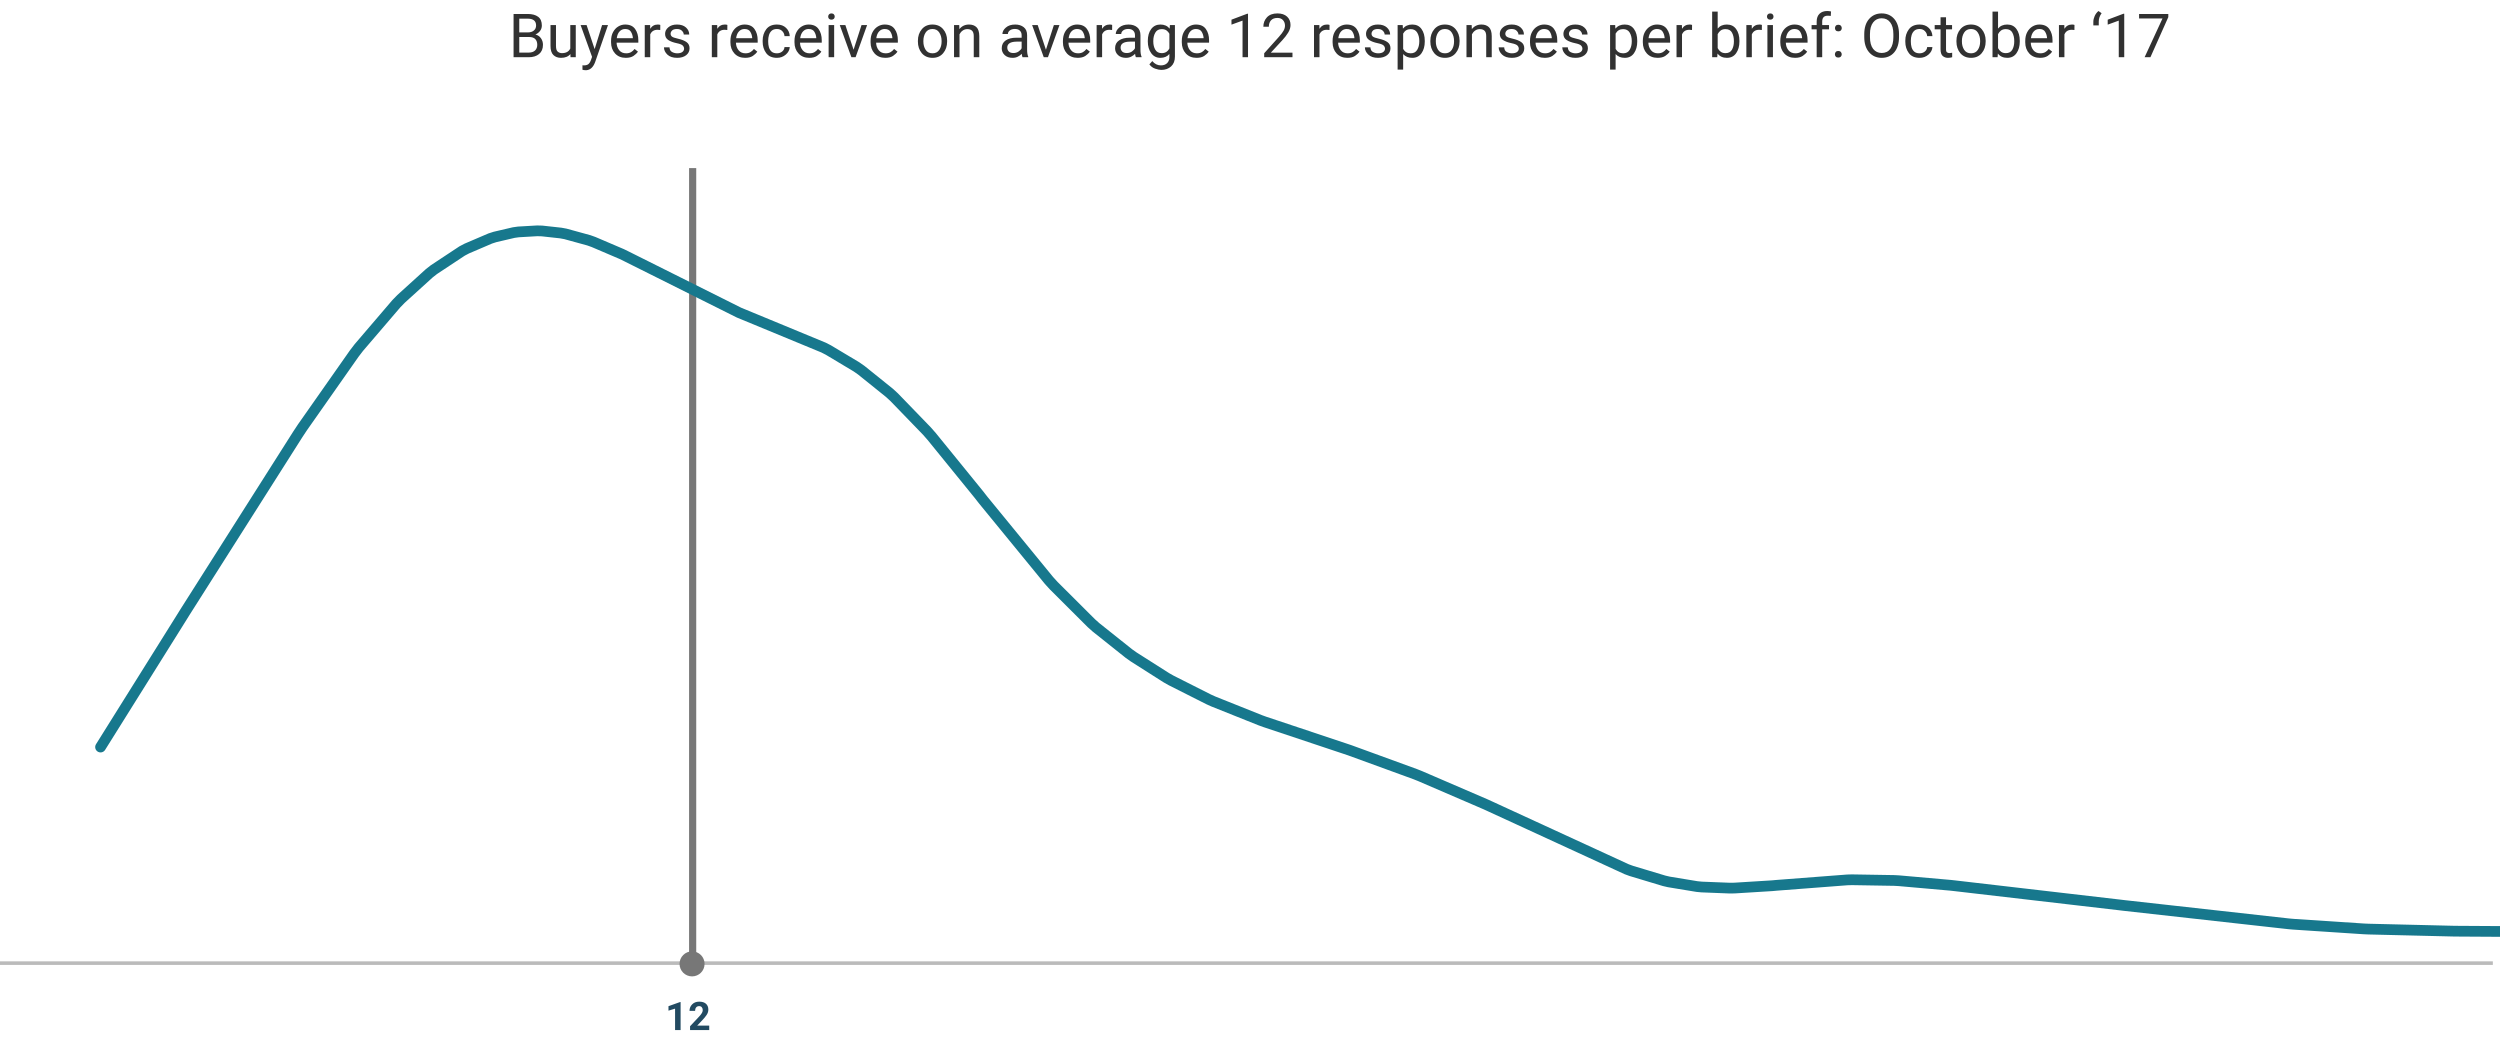
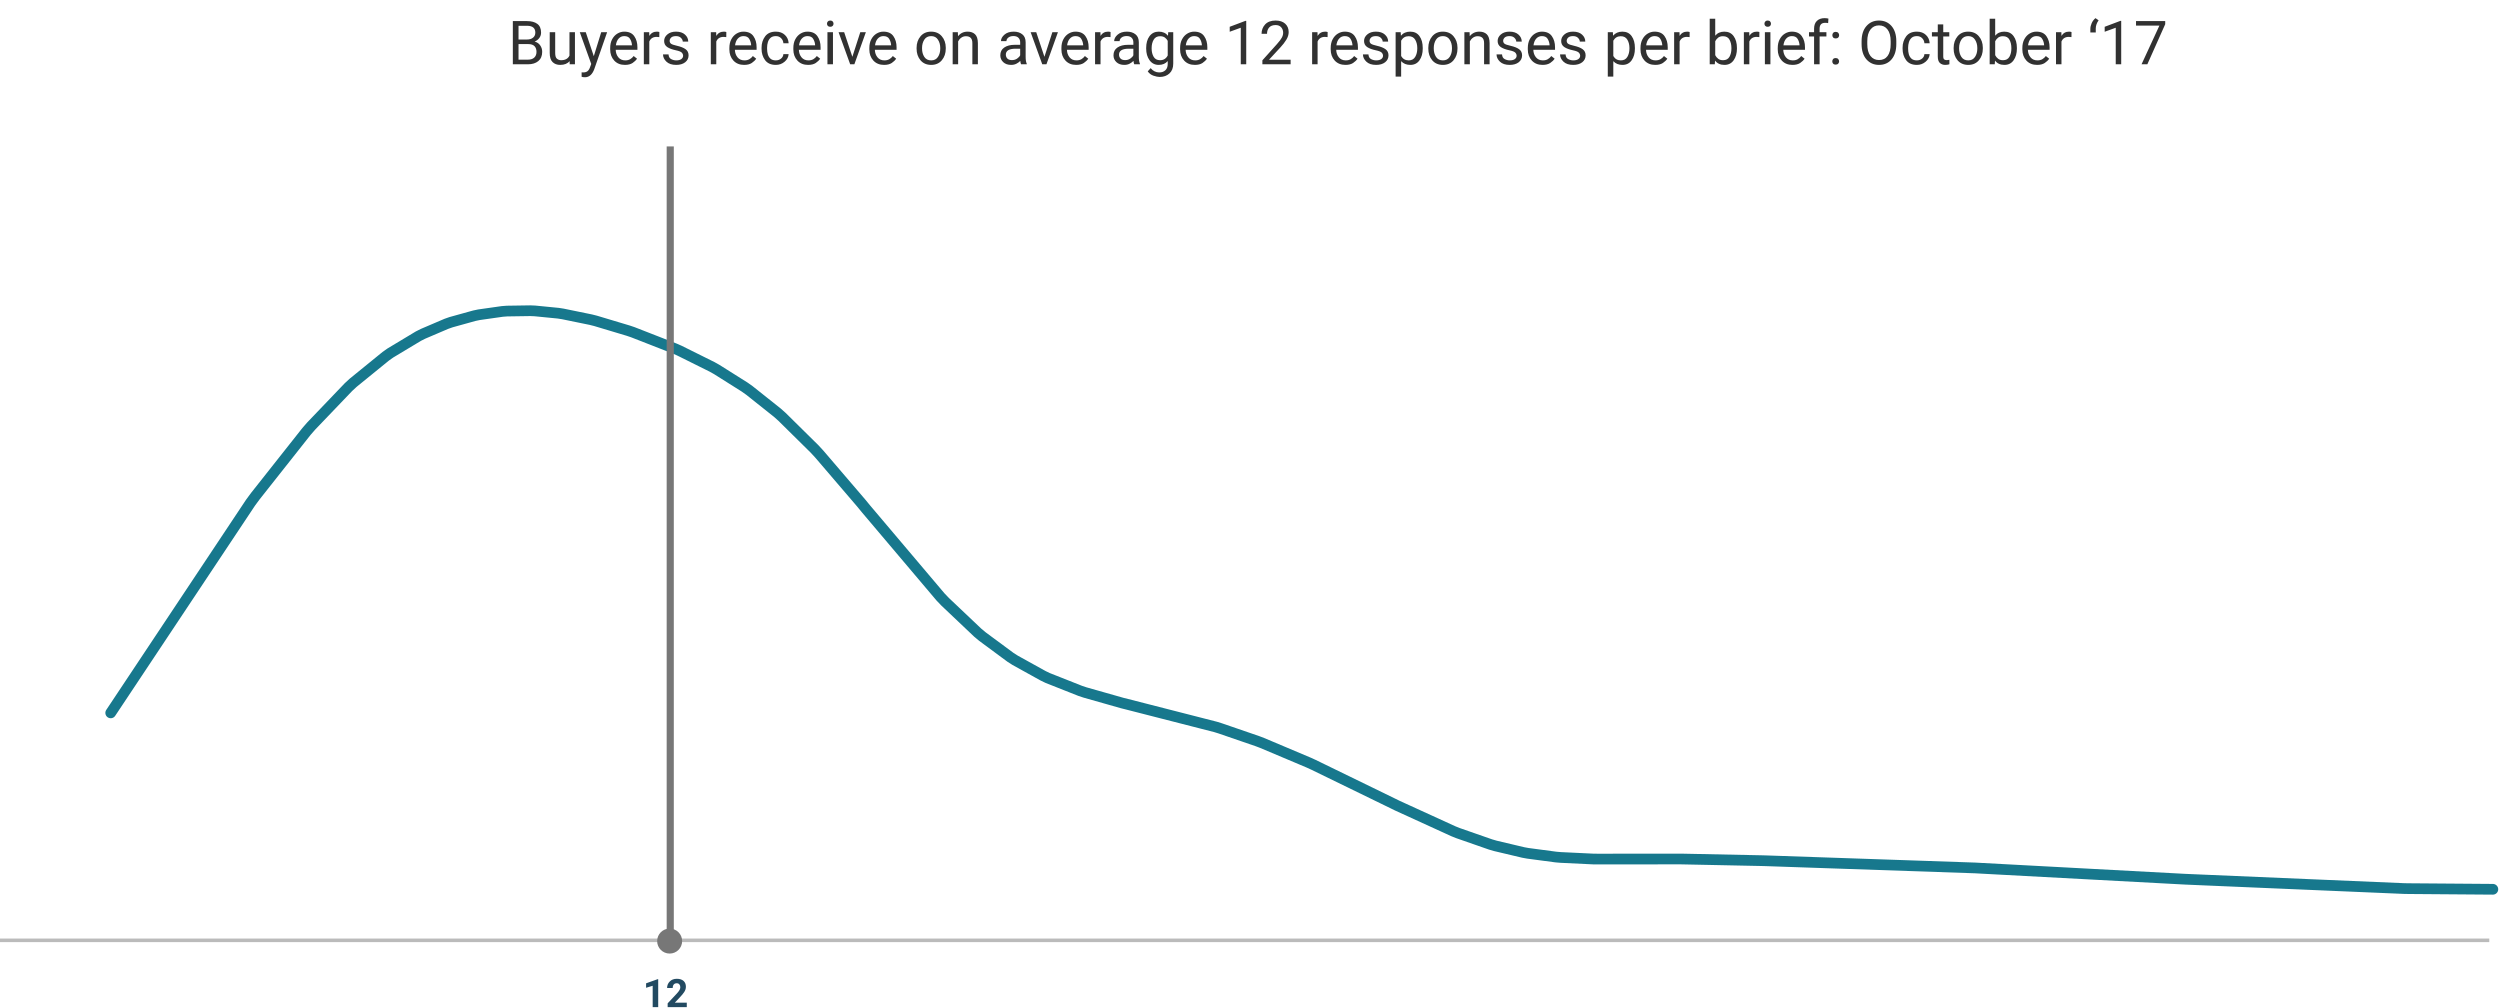
- <svg xmlns="http://www.w3.org/2000/svg" font-family="-apple-system, BlinkMacSystemFont, &quot;Segoe UI&quot;, Roboto, Helvetica, Arial, sans-serif, &quot;Apple Color Emoji&quot;, &quot;Segoe UI Emoji&quot;, &quot;Segoe UI Symbol&quot;" width="699px" height="290px" viewBox="0 0 699 290" version="1.1" style="background: #FFFFFF;">
+ <svg xmlns="http://www.w3.org/2000/svg" font-family="-apple-system, BlinkMacSystemFont, &quot;Segoe UI&quot;, Roboto, Helvetica, Arial, sans-serif, &quot;Apple Color Emoji&quot;, &quot;Segoe UI Emoji&quot;, &quot;Segoe UI Symbol&quot;" width="700px" height="282px" viewBox="0 0 700 282" version="1.1">
  <defs />
-   <g id="Symbols" stroke="none" stroke-width="1" fill="none" fill-rule="evenodd">
-     <g id="768-average-seller-response">
-       <g>
-         <g id="Group-7-Copy" transform="translate(0, 268)" stroke="#BBBBBB">
-           <path d="M0,1.292 L697,1.292" id="Shape" />
+   <g id="Mocks" stroke="none" stroke-width="1" fill="none" fill-rule="evenodd">
+     <g id="Nov-monthly-report-greater-than-768px" transform="translate(-339, -2586)">
+       <g id="768-average-seller-response" transform="translate(339, 2580)">
+         <g id="Group-2">
+           <g id="Group-19" transform="translate(31, 61)">
+             <polyline id="Shape" stroke="#17788D" stroke-width="3" stroke-linecap="round" points="0 144.606 39.156 85.737 40.463 83.962 54.823 65.797 56.13 64.296 66.567 53.393 67.874 52.183 77.015 44.747 78.312 43.831 86.145 39.124 87.452 38.464 93.978 35.675 95.286 35.215 101.812 33.401 103.119 33.128 109.645 32.2 110.952 32.1 117.478 32 118.786 32.056 125.312 32.699 126.608 32.902 134.441 34.508 135.749 34.837 144.89 37.579 146.197 38.022 157.942 42.608 159.249 43.185 168.379 47.723 169.686 48.456 177.52 53.393 178.827 54.322 186.66 60.552 187.957 61.71 197.097 70.73 198.405 72.149 210.149 85.863 211.457 87.459 232.342 112.141 233.649 113.508 242.779 122.159 244.087 123.248 251.92 129.039 253.227 129.877 261.061 134.215 262.357 134.84 271.498 138.458 272.805 138.892 283.242 141.855 284.55 142.181 309.357 148.537 310.654 148.94 321.102 152.533 322.409 153.031 335.461 158.541 336.769 159.14 358.95 169.943 360.258 170.585 375.924 177.744 377.232 178.269 386.361 181.453 387.669 181.835 395.502 183.692 396.81 183.93 404.643 184.972 405.939 185.084 415.08 185.523 416.387 185.54 438.58 185.518 439.877 185.523 462.069 185.978 463.377 186.013 522.11 188.026 523.418 188.1 580.855 191.18 582.151 191.236 642.204 193.796 643.5 193.818 667 194" />
+             <g id="Group-9" stroke-opacity="0" stroke="#000000">
+               <path d="M7.38964445e-13,0 L7.38964445e-13,218.188" id="Shape" />
+             </g>
+           </g>
+           <g id="Group-7-Copy" transform="translate(0, 268)" stroke="#BBBBBB">
+             <path d="M0,1.292 L697,1.292" id="Shape" />
+           </g>
+           <text id="Buyers-receive-on-av" font-size="17" font-weight="normal" line-spacing="26" fill="#313131">
+             <tspan x="142.187" y="24">Buyers receive on average 12 responses per brief: October ‘17</tspan>
+           </text>
+           <path d="M27,53 L27,271.188" id="Shape" stroke-opacity="0" stroke="#000000" />
+           <g id="Group" transform="translate(180, 47)">
+             <text id="12" font-size="11" font-weight="bold" letter-spacing="0.1" fill="#224A61">
+               <tspan x="0" y="241">12</tspan>
+             </text>
+             <path d="M7.667,1 L7.667,223.085" id="Line-3-Copy" stroke="#777777" stroke-width="2" stroke-linecap="square" />
+             <circle id="Oval-22-Copy" fill="#777777" cx="7.5" cy="222.5" r="3.5" />
+           </g>
        </g>
-         <text id="12" font-size="11" font-weight="bold" letter-spacing="0.1" fill="#224A61">
-           <tspan x="186" y="288">12</tspan>
-         </text>
-         <path d="M193.667,48 L193.667,270.085" id="Line-3-Copy" stroke="#777777" stroke-width="2" stroke-linecap="square" />
-         <circle id="Oval-22-Copy" fill="#777777" cx="193.5" cy="269.5" r="3.5" />
-         <text id="Buyers-receive-on-av" font-size="17" font-weight="normal" line-spacing="26" fill="#313131">
-           <tspan x="142.187" y="16">Buyers receive on average 12 responses per brief: October ‘17</tspan>
-         </text>
-         <polyline id="Shape" stroke="#17788D" stroke-width="3" stroke-linecap="round" points="28.114 208.878 50.436 173.208 51.751 171.094 83.256 121.462 84.571 119.474 99.014 98.893 100.318 97.188 110.827 84.91 112.142 83.562 120.021 76.413 121.325 75.39 129.204 70.182 130.519 69.49 137.083 66.679 138.398 66.254 143.647 65.027 144.962 64.843 150.211 64.539 151.526 64.575 156.775 65.152 158.09 65.394 164.654 67.198 165.969 67.67 173.848 71.037 175.163 71.682 206.668 87.427 207.983 87.968 230.294 97.193 231.609 97.87 239.488 102.585 240.803 103.503 248.682 109.839 249.997 111.045 259.18 120.538 260.495 122.039 273.623 138.188 274.938 139.866 293.315 162.319 294.63 163.762 305.139 174.241 306.443 175.405 315.637 182.732 316.952 183.666 326.135 189.504 327.45 190.248 337.959 195.551 339.274 196.144 352.402 201.394 353.706 201.866 376.028 209.319 377.343 209.759 395.72 216.462 397.035 216.987 415.412 224.907 416.727 225.51 454.807 243.033 456.11 243.51 465.304 246.28 466.62 246.584 474.499 247.884 475.814 248.01 483.681 248.32 484.996 248.299 495.505 247.648 496.82 247.528 516.512 246.017 517.816 245.981 529.64 246.18 530.955 246.253 545.387 247.528 546.702 247.675 592.661 253.019 593.965 253.177 639.924 258.301 641.228 258.416 660.931 259.717 662.235 259.775 685.872 260.346 687.187 260.362 699 260.435" />
-         <path d="M27,53 L27,271.188" id="Shape" stroke-opacity="0" stroke="#000000" />
      </g>
    </g>
  </g>
</svg>
